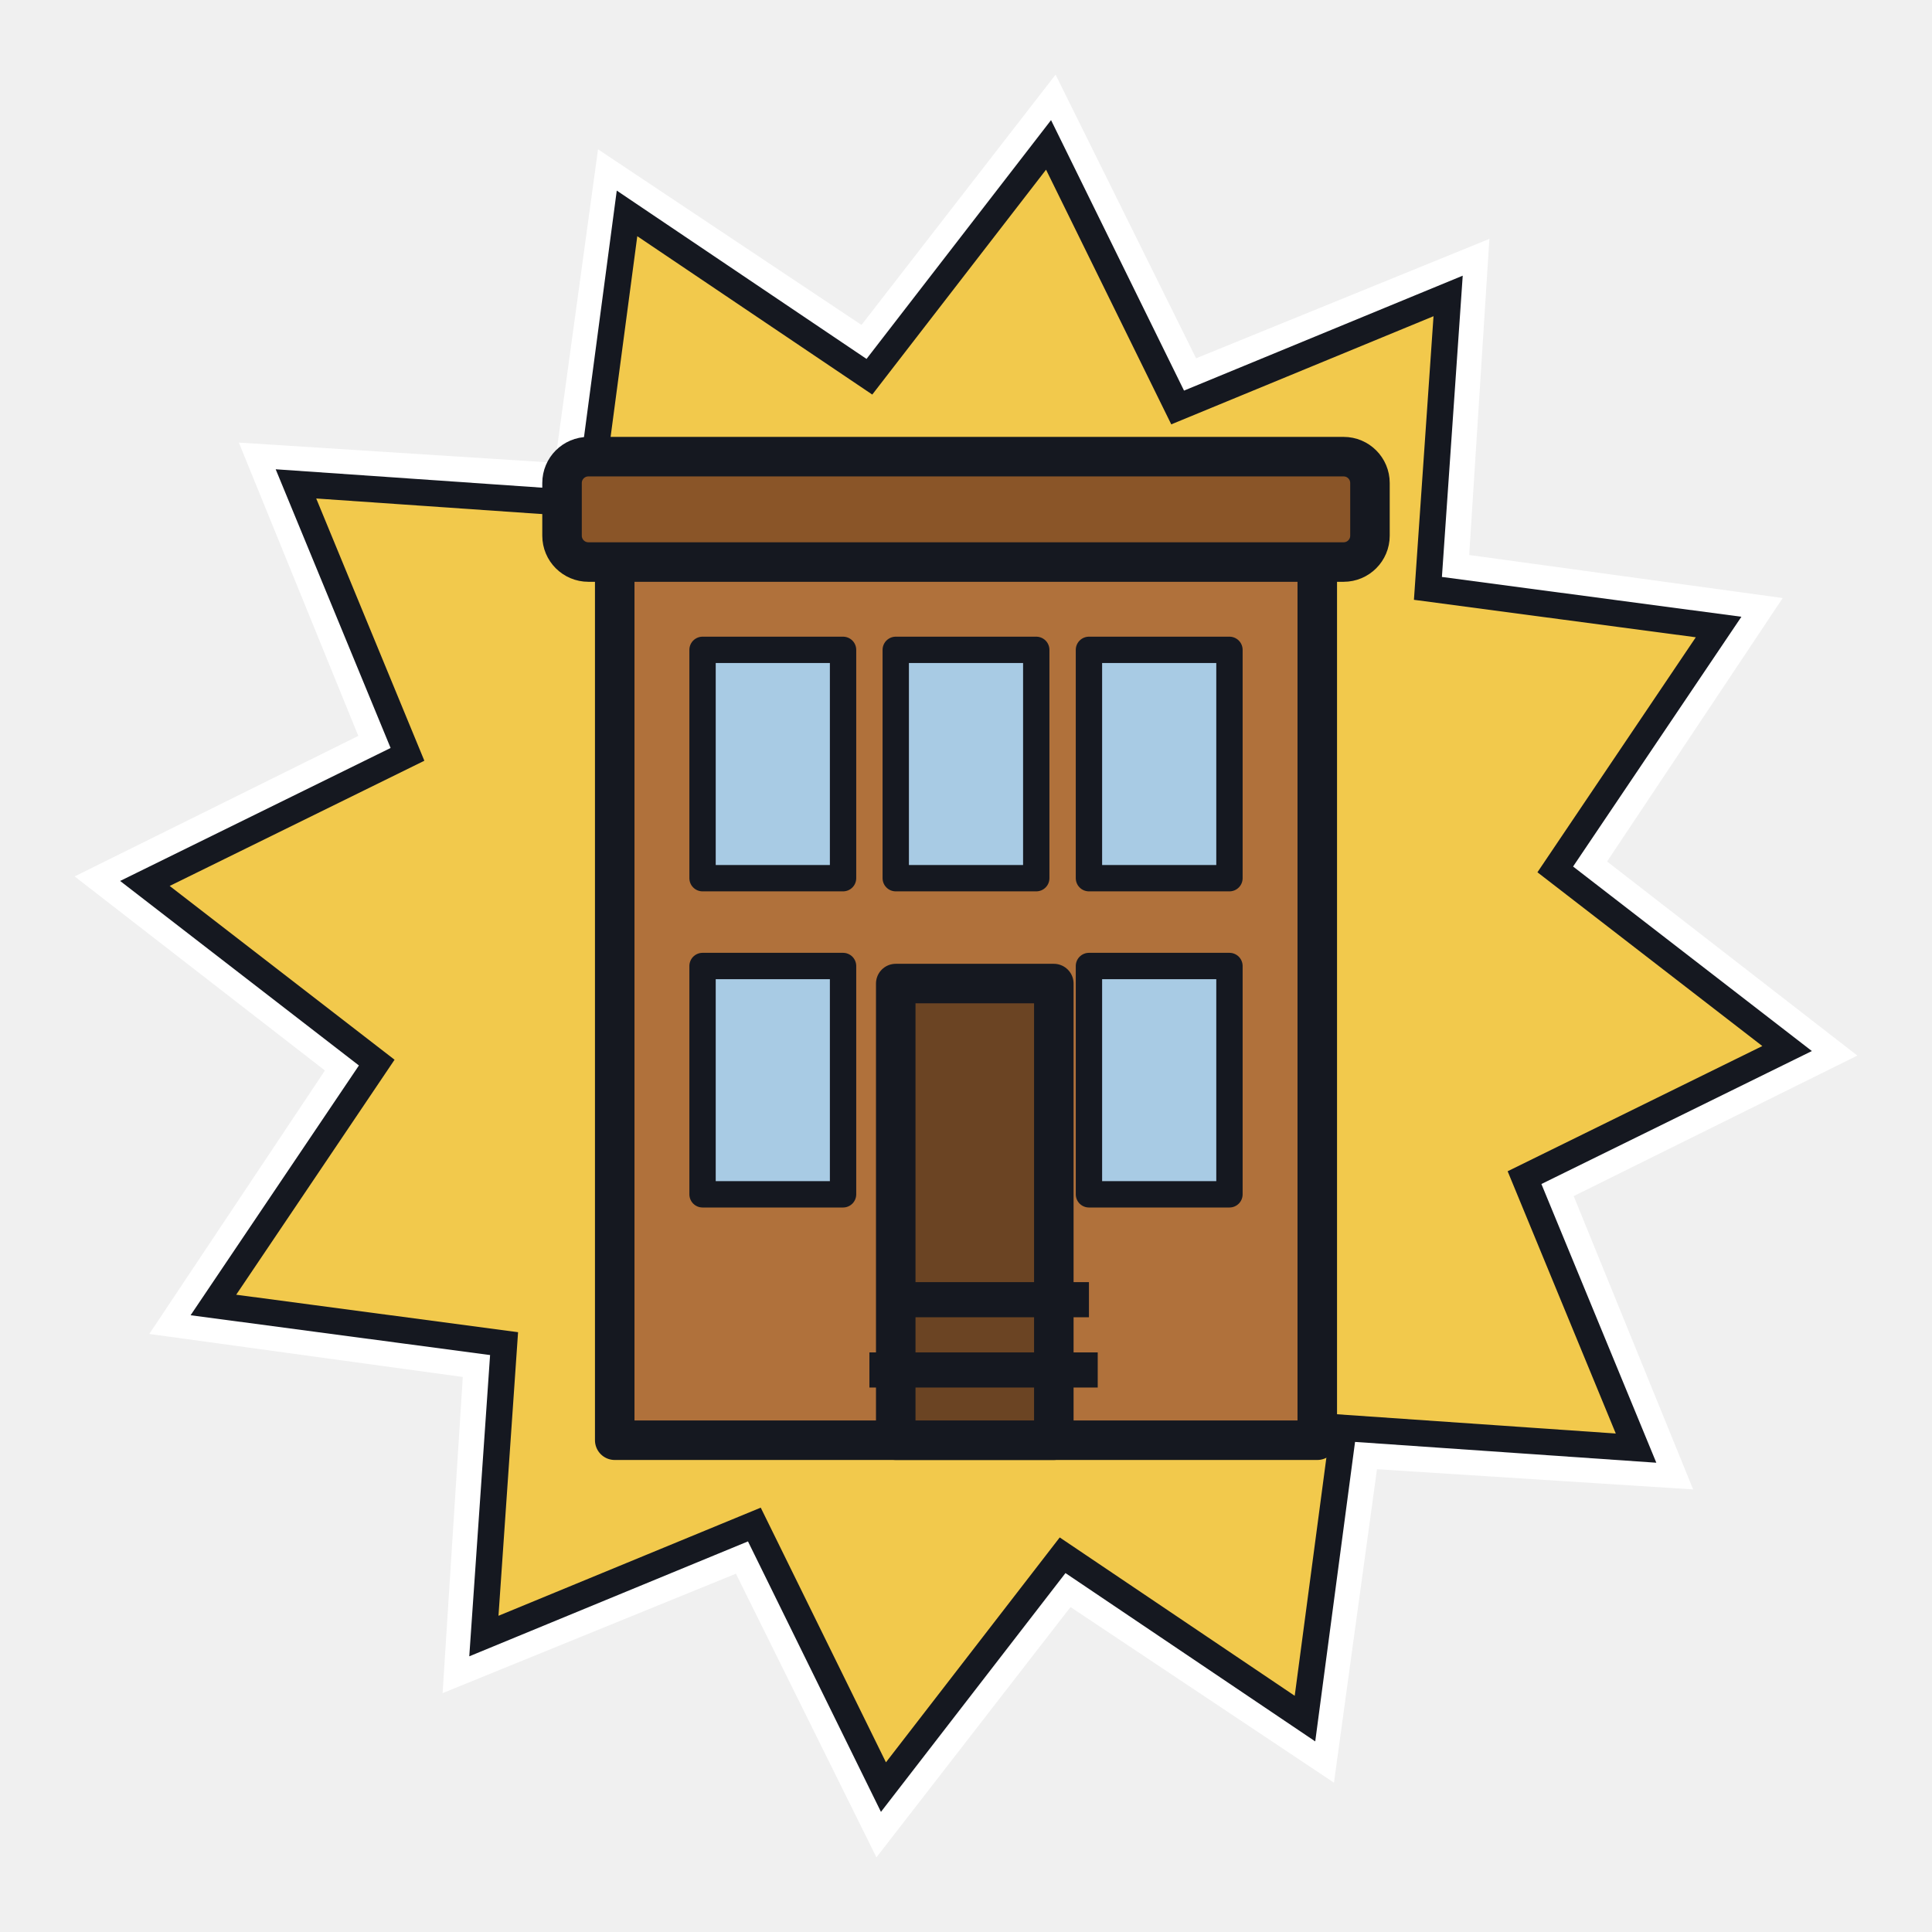
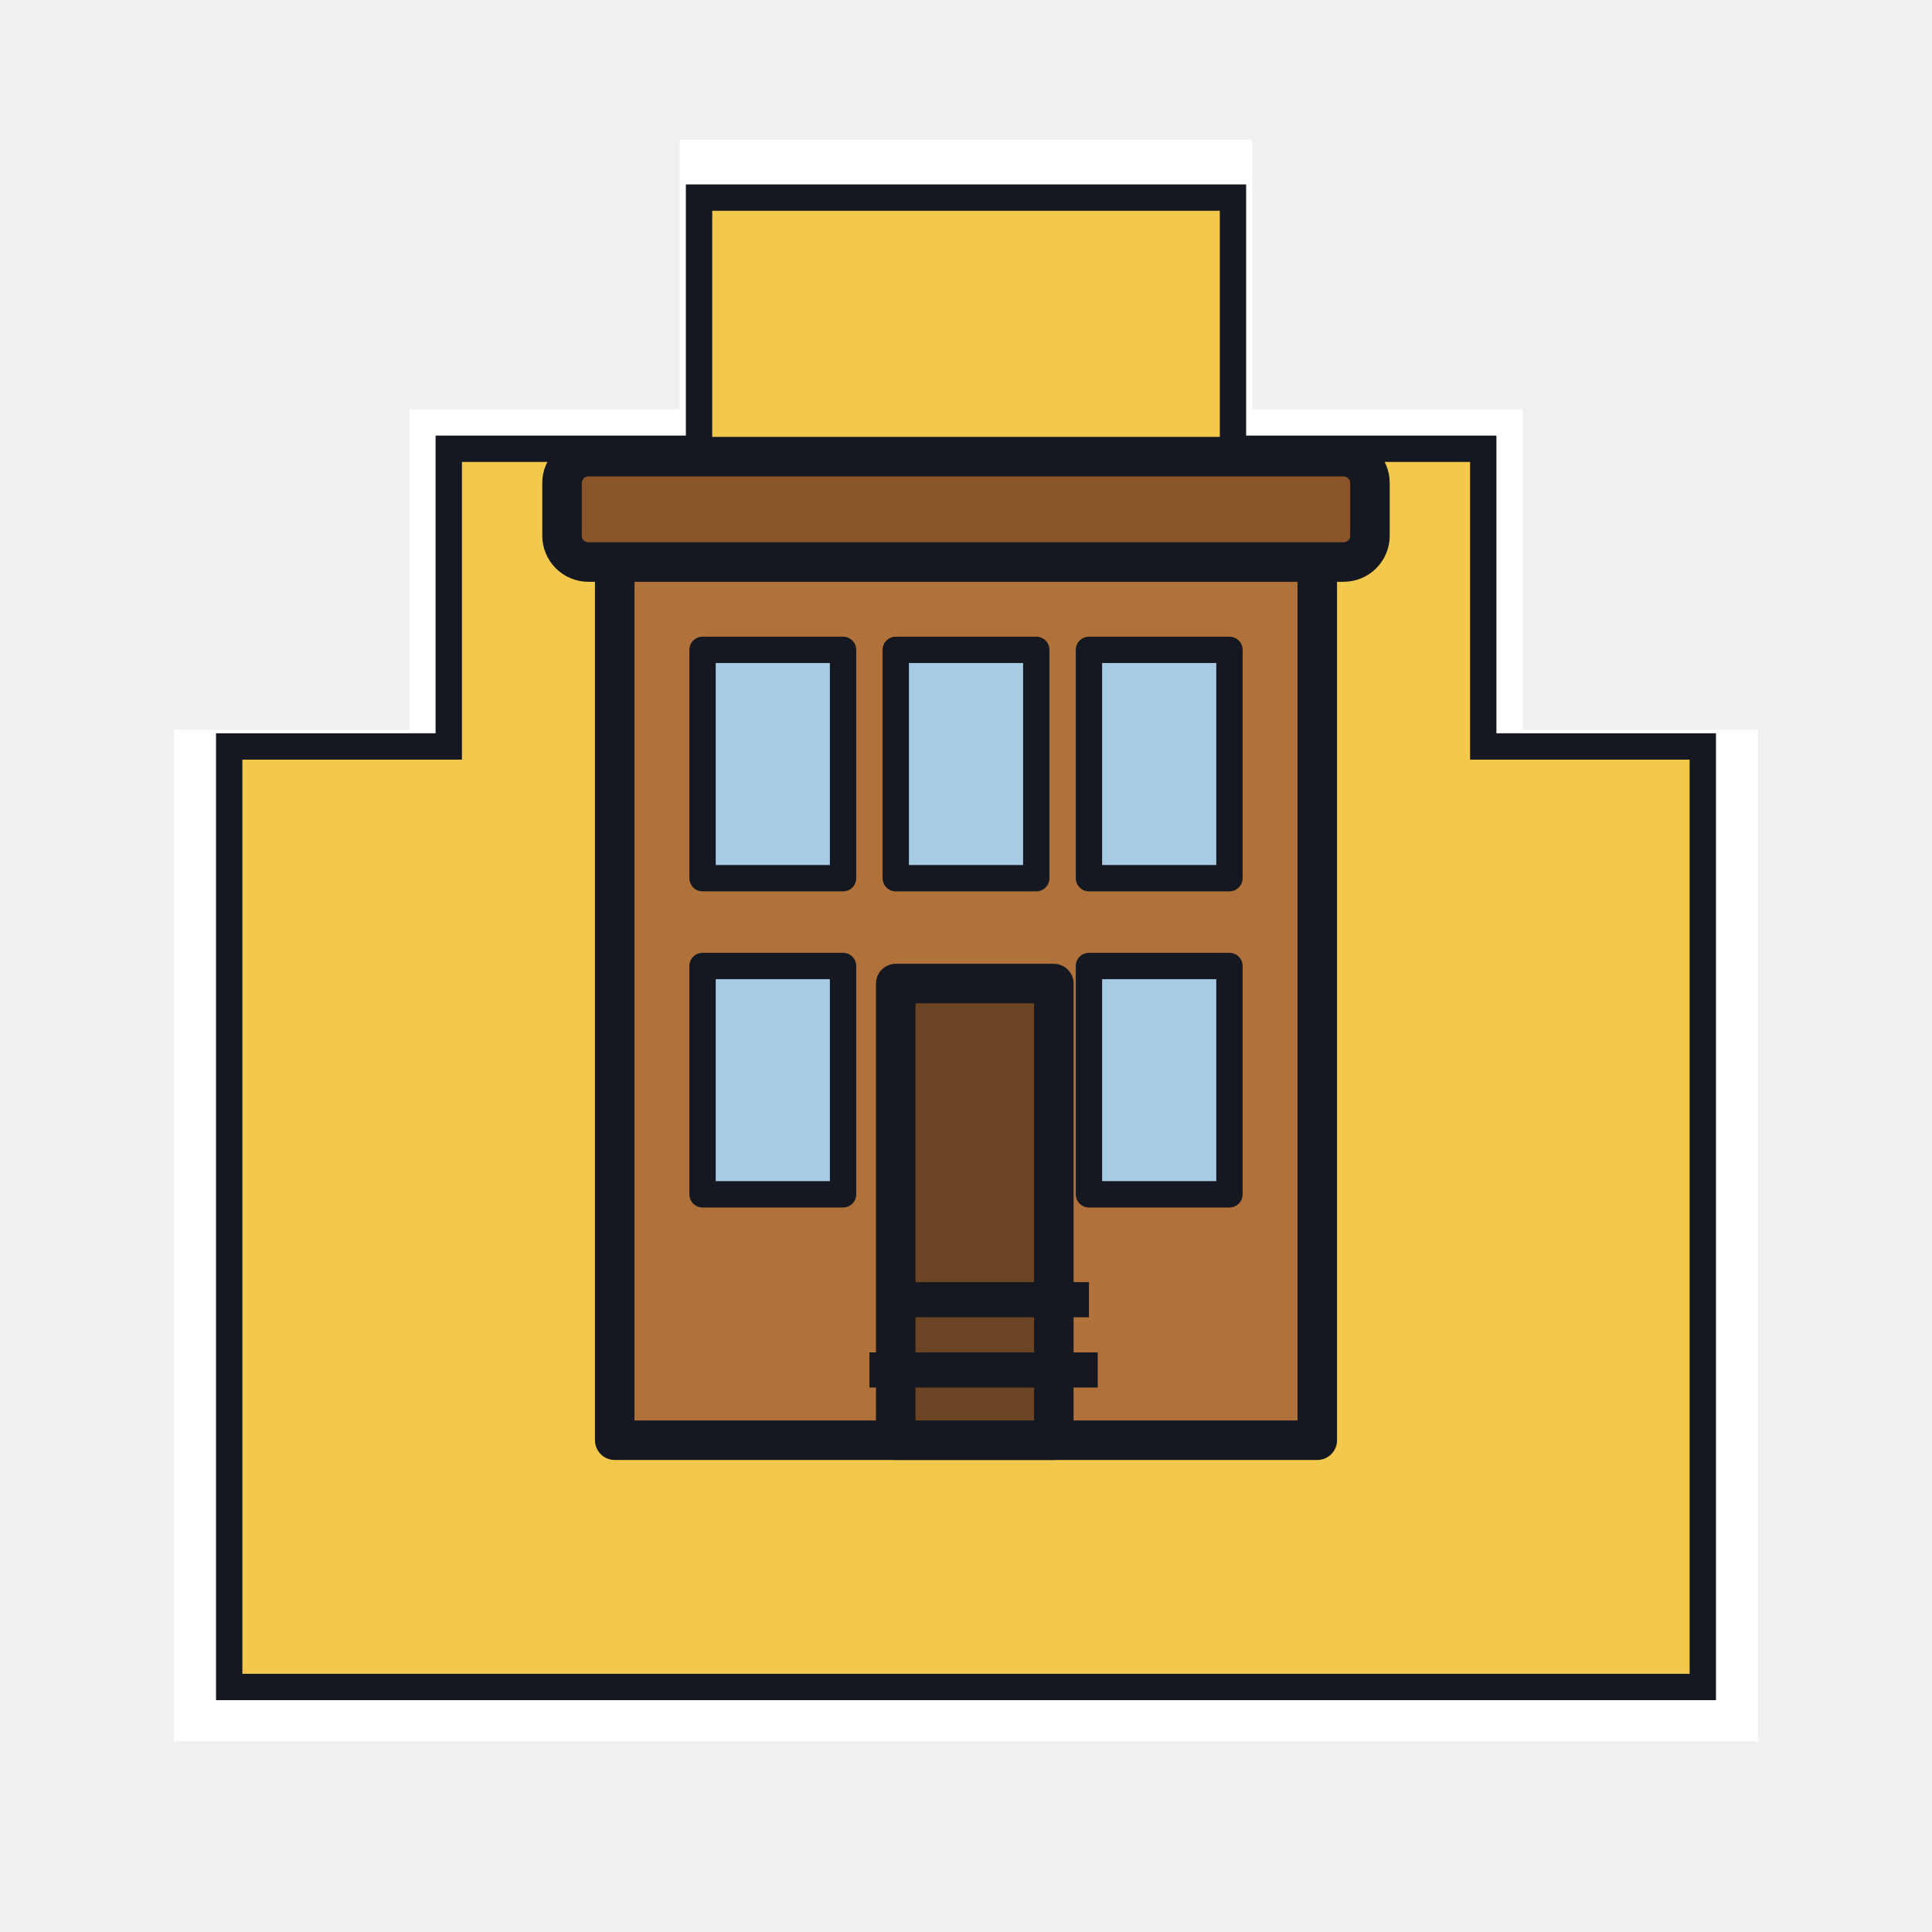
<svg xmlns="http://www.w3.org/2000/svg" viewBox="0 0 220 220">
-   <polygon points="211.5,120.2 179.2,136.2 192.8,169.6 156.8,167.3 151.9,203.0 121.9,183.0 99.8,211.5 83.8,179.2 50.4,192.8 52.7,156.8 17.0,151.9 37.0,121.9 8.5,99.8 40.8,83.8 27.2,50.4 63.2,52.7 68.1,17.0 98.1,37.0 120.2,8.5 136.2,40.8 169.6,27.2 167.3,63.2 203.0,68.1 183.0,98.1" fill="#FFFFFF" />
-   <polygon points="203.5,119.4 173.6,134.1 186.3,164.9 153.0,162.6 148.6,195.7 121.0,177.1 100.6,203.5 85.9,173.6 55.1,186.3 57.4,153.0 24.3,148.6 42.9,121.0 16.5,100.6 46.4,85.9 33.7,55.1 67.0,57.4 71.4,24.3 99.0,42.9 119.4,16.5 134.1,46.4 164.9,33.7 162.6,67.0 195.7,71.4 177.1,99.0" fill="#F2C94C" stroke="#151820" stroke-width="3" />
+   <polygon points="19.8,198.3 19.8,83.1 46.6,83.1 46.6,46.6 77.4,46.6 77.4,15.9 142.6,15.9 142.6,46.6 173.4,46.6 173.4,83.1 200.2,83.1 200.2,198.3" fill="#FFFFFF" />
+   <polygon points="26.1,192.1 26.1,85.0 51.1,85.0 51.1,51.1 79.6,51.1 79.6,22.5 140.4,22.5 140.4,51.1 168.9,51.1 168.9,85.0 193.9,85.0 193.9,192.1" fill="#F2C94C" stroke="#151820" stroke-width="3" />
  <g stroke="#151820" stroke-width="4.5" stroke-linejoin="round">
    <rect x="70" y="60" width="80" height="104" fill="#B0713B" />
    <rect x="64" y="52" width="92" height="12" rx="3" fill="#8A5528" />
    <rect x="80" y="74" width="16" height="26" fill="#A8CBE4" stroke-width="3" />
    <rect x="102" y="74" width="16" height="26" fill="#A8CBE4" stroke-width="3" />
    <rect x="124" y="74" width="16" height="26" fill="#A8CBE4" stroke-width="3" />
    <rect x="80" y="110" width="16" height="26" fill="#A8CBE4" stroke-width="3" />
    <rect x="124" y="110" width="16" height="26" fill="#A8CBE4" stroke-width="3" />
    <rect x="102" y="112" width="18" height="52" fill="#6B4423" />
    <path d="M96 164 h30 M99 156 h26 M102 148 h22" stroke-width="4" />
  </g>
</svg>
